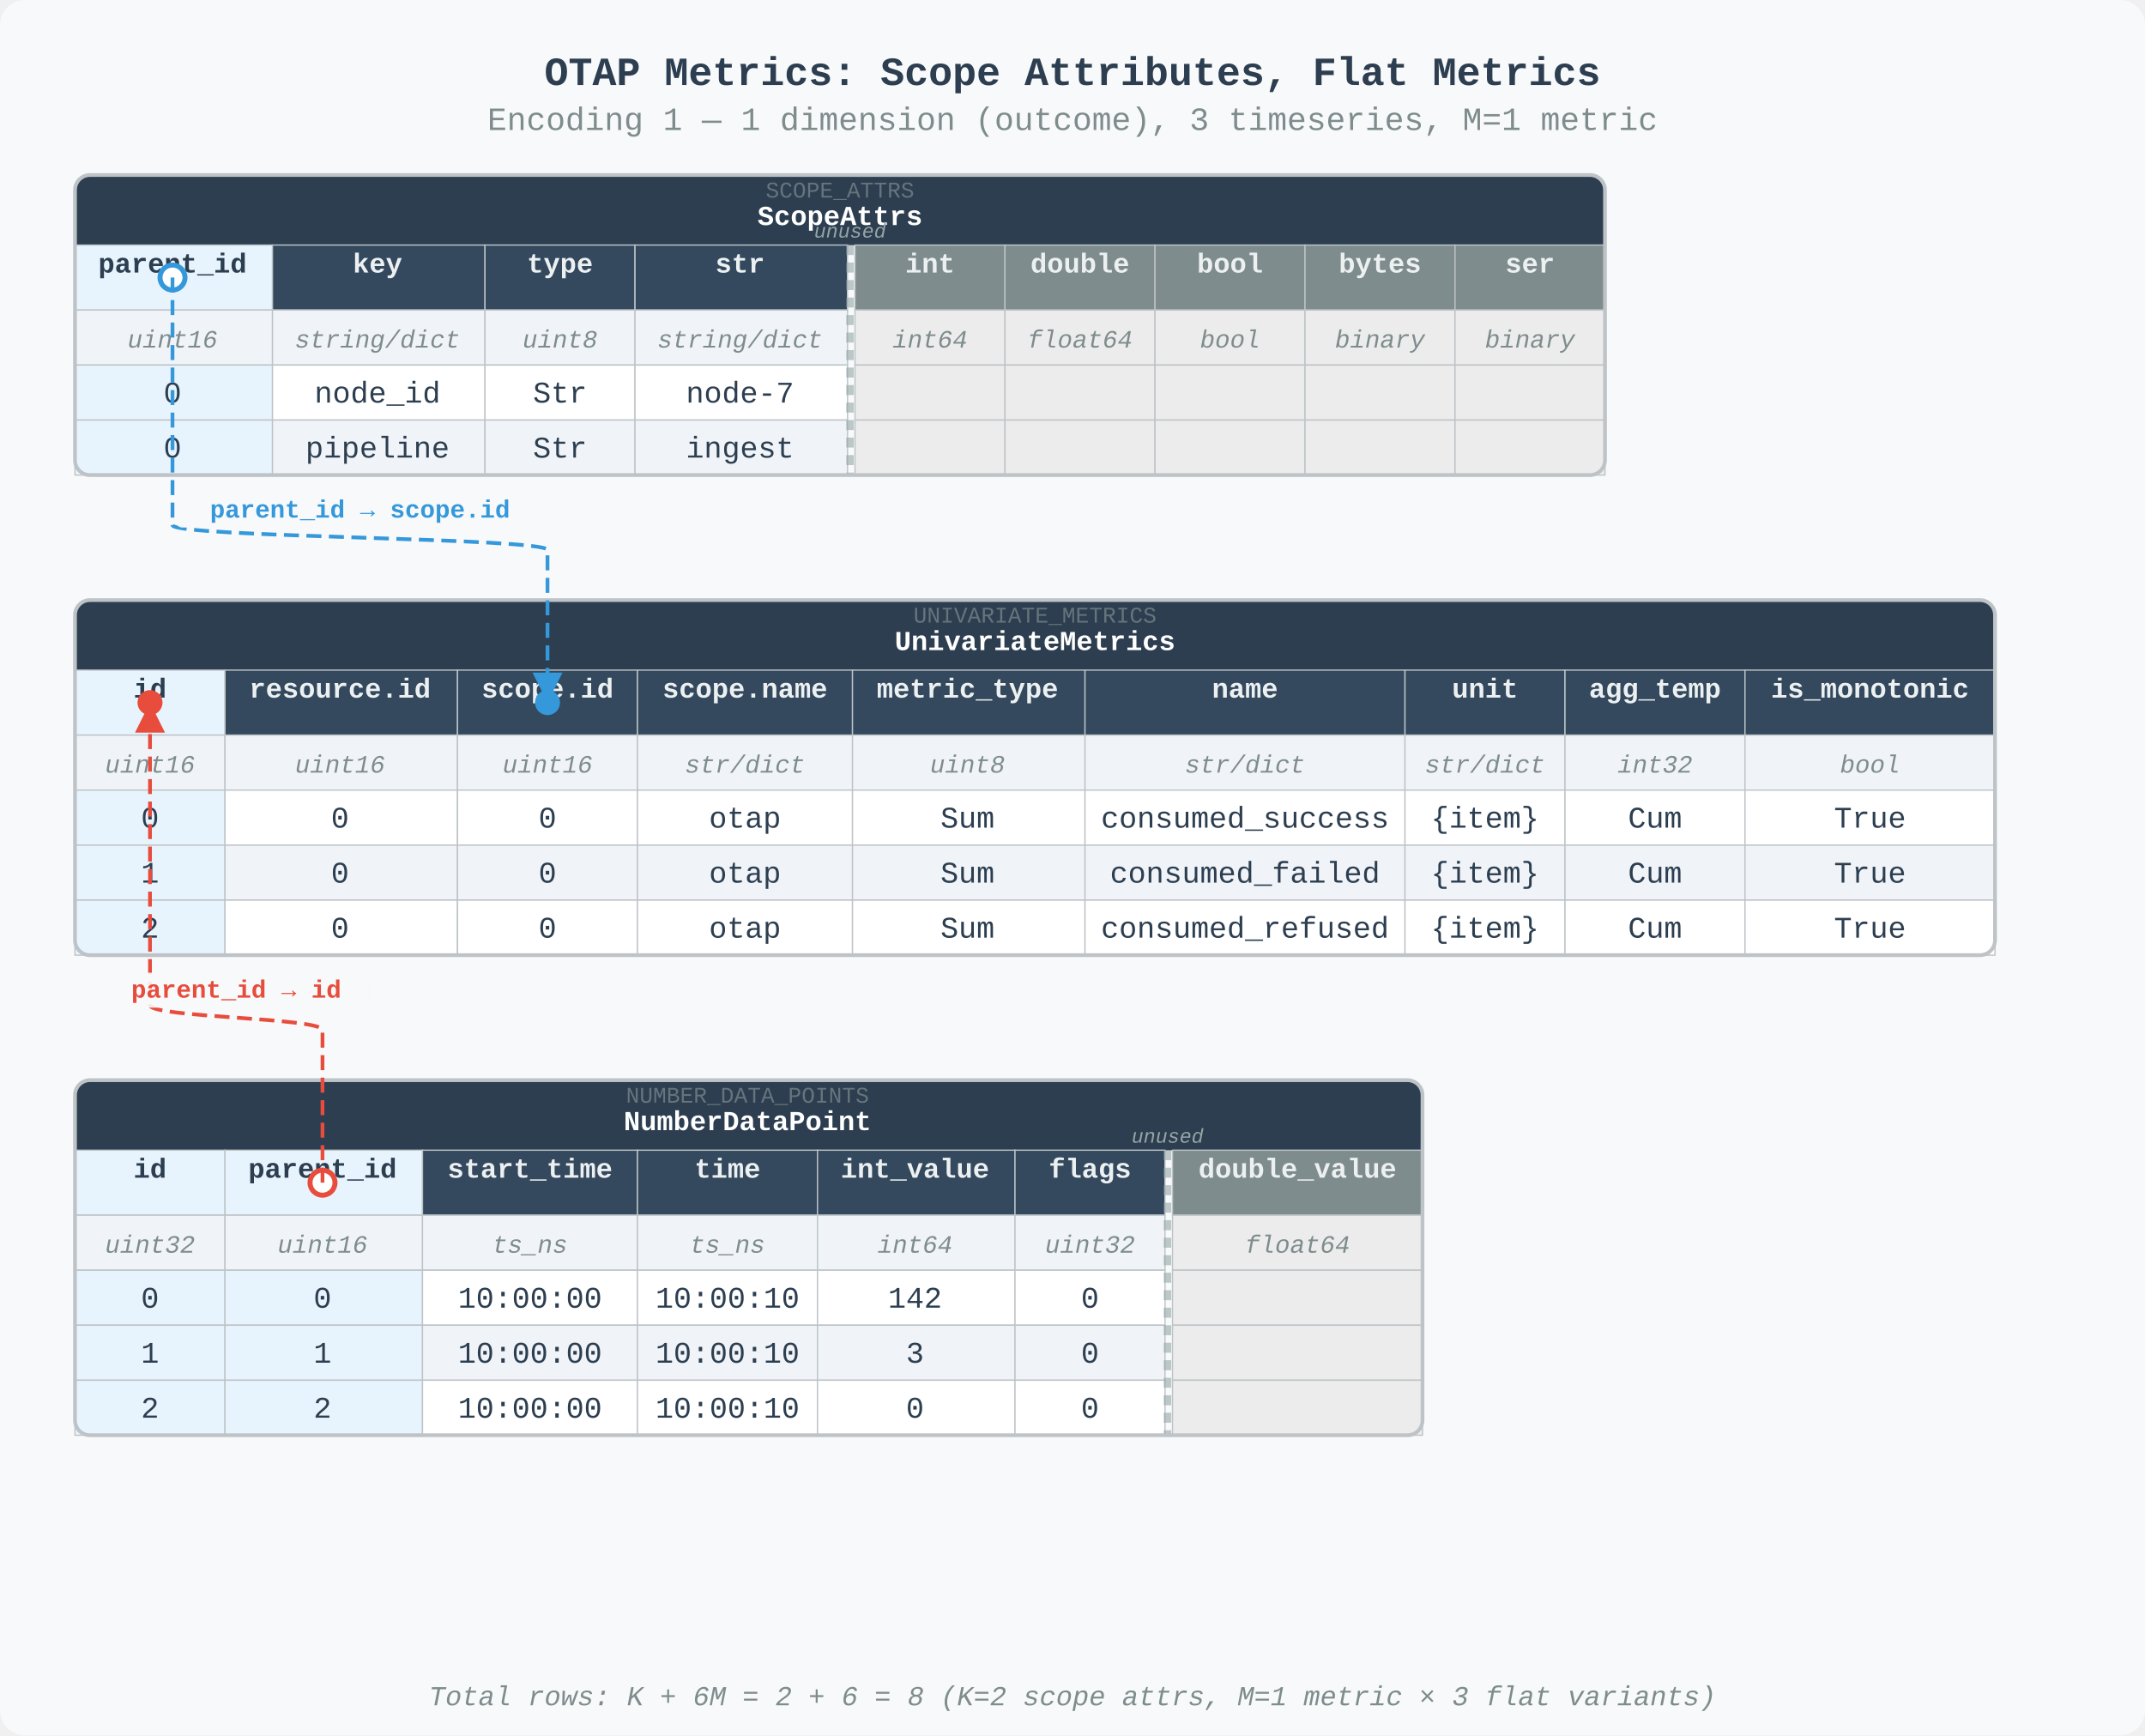
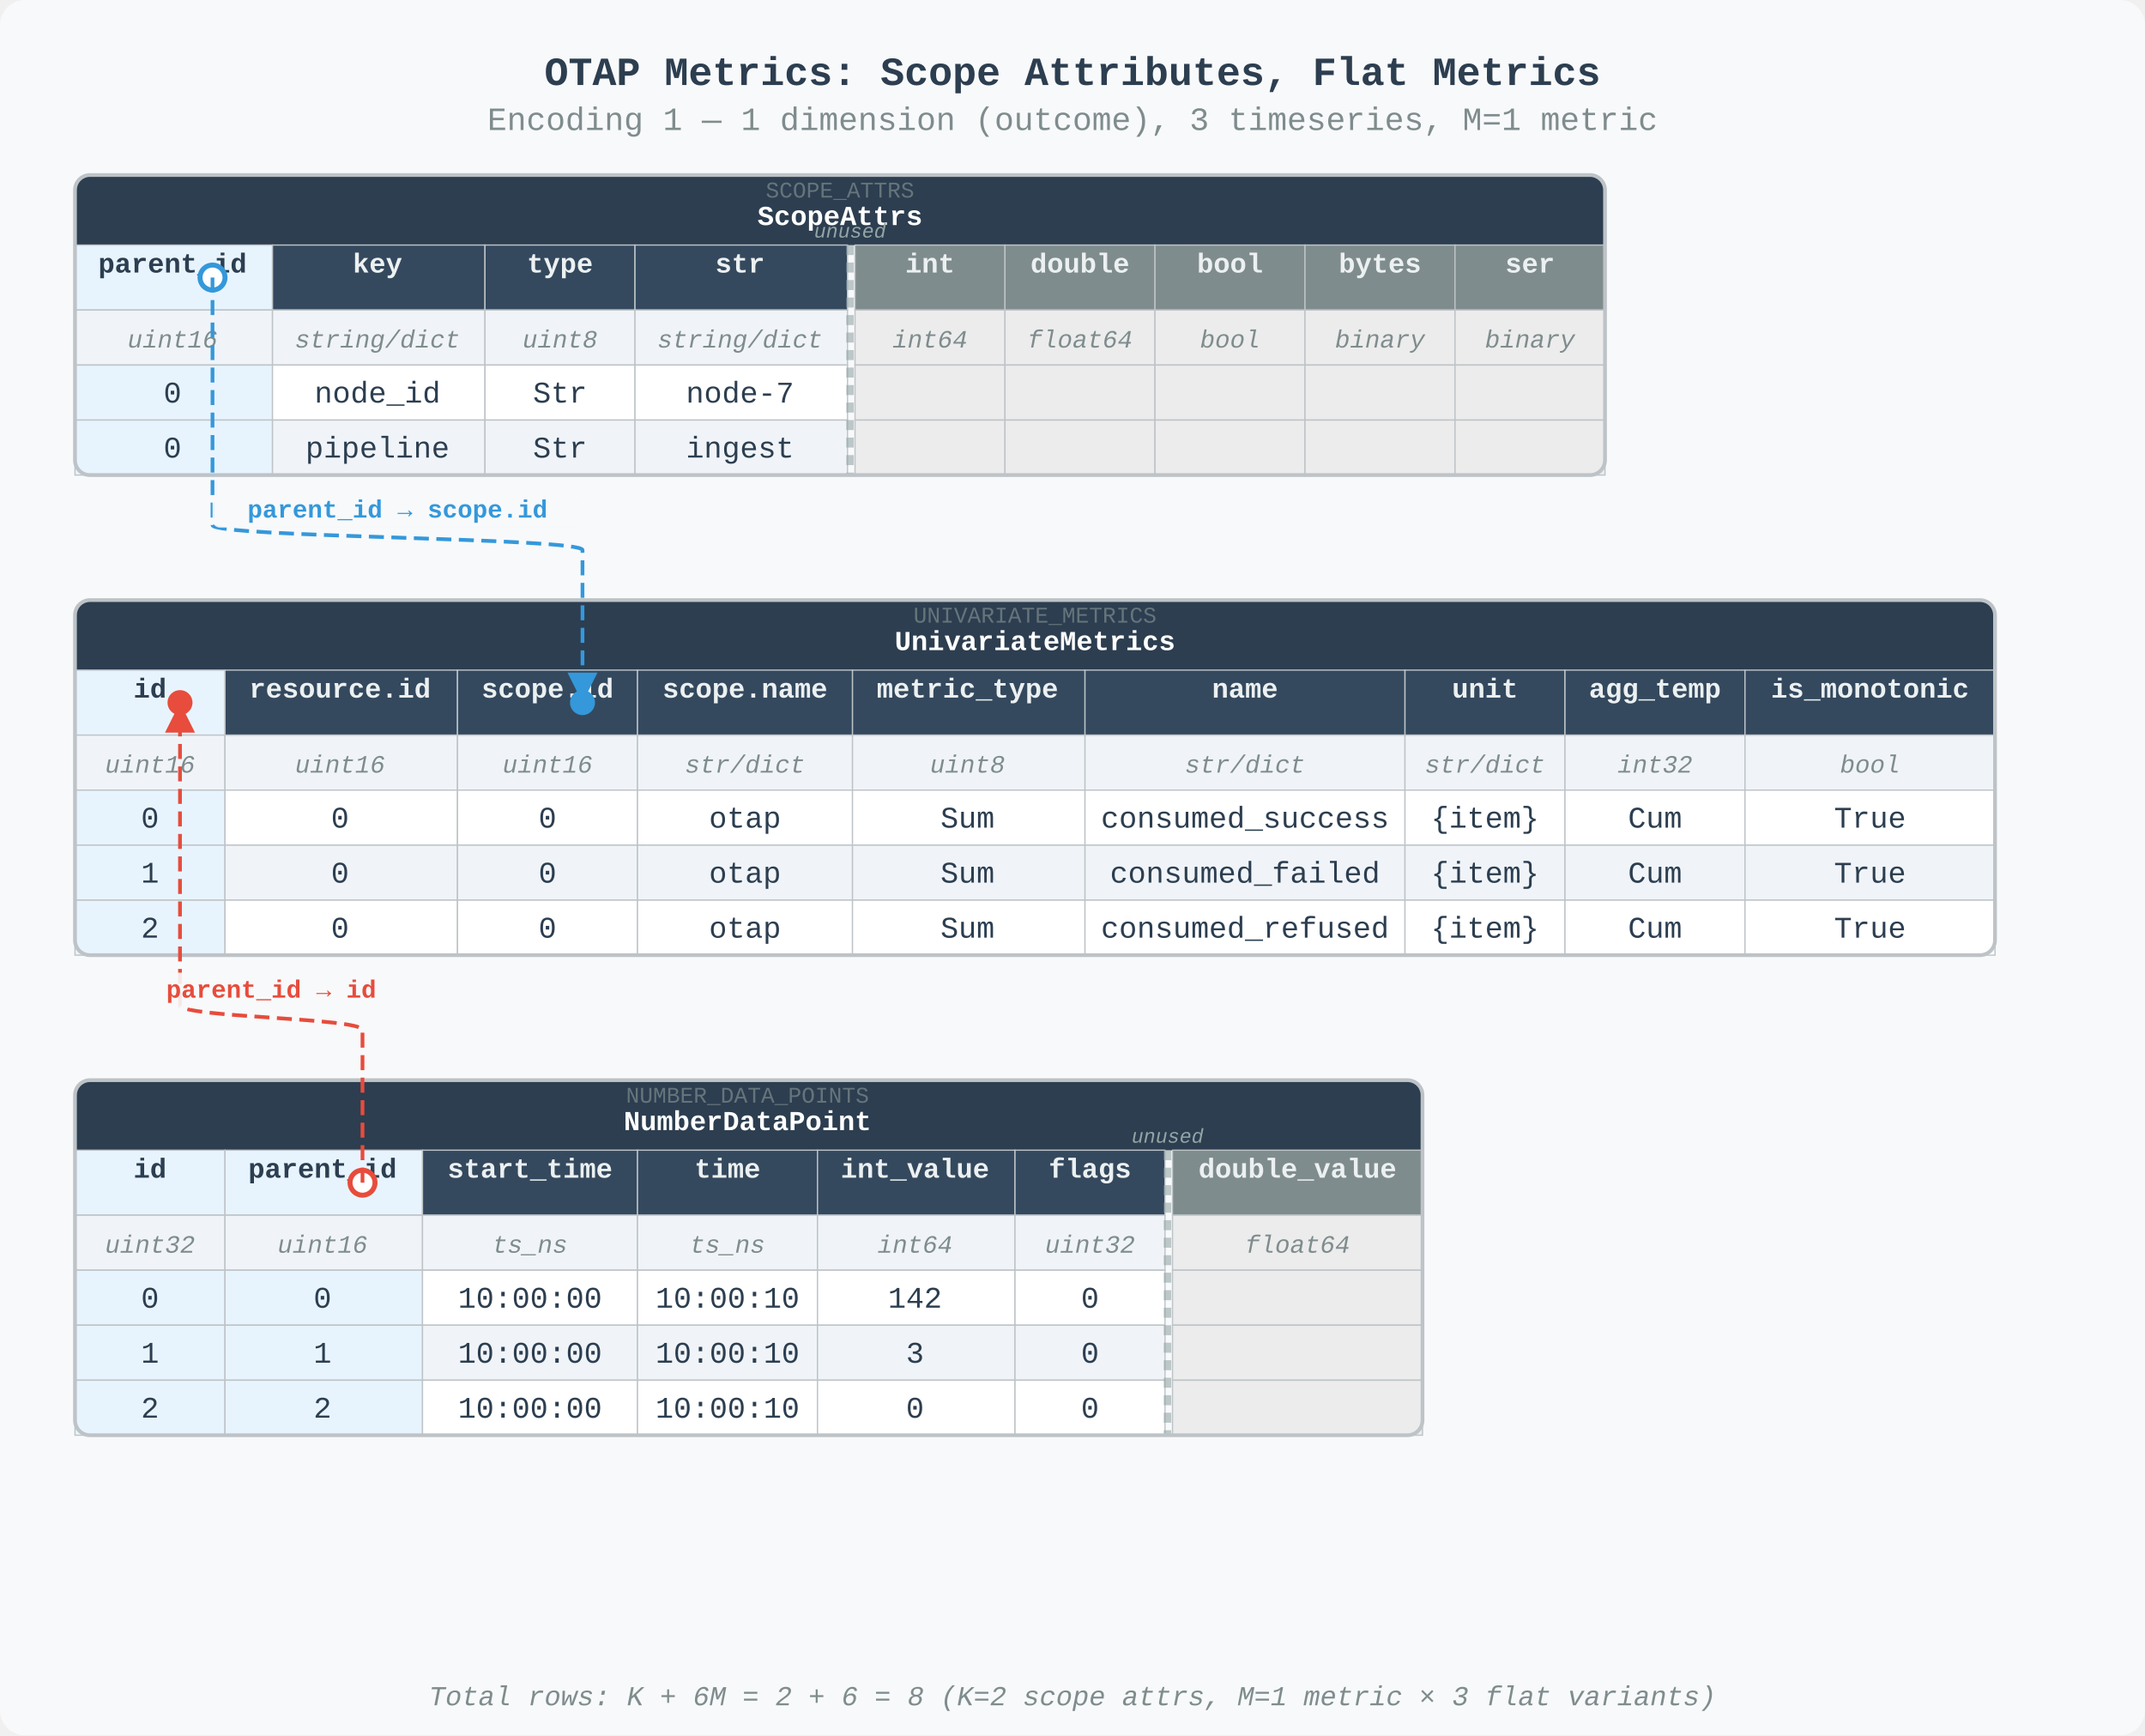
<svg xmlns="http://www.w3.org/2000/svg" viewBox="0 0 858 694" width="858" height="694">
  <defs>
    <marker id="ah-3498db" markerWidth="8" markerHeight="8" refX="8" refY="4" orient="auto">
      <polygon points="0 0, 8 4, 0 8" fill="#3498db" />
    </marker>
    <marker id="ah-e74c3c" markerWidth="8" markerHeight="8" refX="8" refY="4" orient="auto">
      <polygon points="0 0, 8 4, 0 8" fill="#e74c3c" />
    </marker>
  </defs>
  <rect width="858" height="694" fill="#f8f9fa" rx="10" />
  <text x="429" y="34" text-anchor="middle" fill="#2c3e50" font-family="Consolas, 'Courier New', monospace" font-size="16" font-weight="bold">OTAP Metrics: Scope Attributes, Flat Metrics</text>
  <text x="429" y="52" text-anchor="middle" fill="#7f8c8d" font-family="Consolas, 'Courier New', monospace" font-size="13">Encoding 1 — 1 dimension (outcome), 3 timeseries, M=1 metric</text>
  <text x="429" y="682" text-anchor="middle" fill="#7f8c8d" font-family="Consolas, 'Courier New', monospace" font-size="11" font-style="italic">Total rows: K + 6M = 2 + 6 = 8  (K=2 scope attrs, M=1 metric × 3 flat variants)</text>
  <rect x="30" y="70" width="612" height="28" rx="6" ry="6" fill="#2c3e50" />
  <rect x="30" y="92" width="612" height="6" fill="#2c3e50" />
  <text x="336" y="90" text-anchor="middle" fill="#ffffff" font-family="Consolas, 'Courier New', monospace" font-size="11" font-weight="bold">ScopeAttrs</text>
  <text x="336" y="79" text-anchor="middle" fill="#7f8c8d" font-family="Consolas, 'Courier New', monospace" font-size="9" opacity="0.7">SCOPE_ATTRS</text>
  <rect x="30" y="98" width="79" height="26" fill="#e8f4fd" stroke="#bdc3c7" stroke-width="0.5" />
  <text x="69" y="109" text-anchor="middle" fill="#2c3e50" font-family="Consolas, 'Courier New', monospace" font-size="11" font-weight="bold">parent_id</text>
  <rect x="109" y="98" width="85" height="26" fill="#34495e" stroke="#bdc3c7" stroke-width="0.5" />
  <text x="151" y="109" text-anchor="middle" fill="#ecf0f1" font-family="Consolas, 'Courier New', monospace" font-size="11" font-weight="bold">key</text>
  <rect x="194" y="98" width="60" height="26" fill="#34495e" stroke="#bdc3c7" stroke-width="0.5" />
  <text x="224" y="109" text-anchor="middle" fill="#ecf0f1" font-family="Consolas, 'Courier New', monospace" font-size="11" font-weight="bold">type</text>
  <rect x="254" y="98" width="85" height="26" fill="#34495e" stroke="#bdc3c7" stroke-width="0.5" />
  <text x="296" y="109" text-anchor="middle" fill="#ecf0f1" font-family="Consolas, 'Courier New', monospace" font-size="11" font-weight="bold">str</text>
  <rect x="342" y="98" width="60" height="26" fill="#7f8c8d" stroke="#bdc3c7" stroke-width="0.5" />
  <text x="372" y="109" text-anchor="middle" fill="#ecf0f1" font-family="Consolas, 'Courier New', monospace" font-size="11" font-weight="bold">int</text>
  <rect x="402" y="98" width="60" height="26" fill="#7f8c8d" stroke="#bdc3c7" stroke-width="0.5" />
  <text x="432" y="109" text-anchor="middle" fill="#ecf0f1" font-family="Consolas, 'Courier New', monospace" font-size="11" font-weight="bold">double</text>
  <rect x="462" y="98" width="60" height="26" fill="#7f8c8d" stroke="#bdc3c7" stroke-width="0.5" />
  <text x="492" y="109" text-anchor="middle" fill="#ecf0f1" font-family="Consolas, 'Courier New', monospace" font-size="11" font-weight="bold">bool</text>
  <rect x="522" y="98" width="60" height="26" fill="#7f8c8d" stroke="#bdc3c7" stroke-width="0.5" />
  <text x="552" y="109" text-anchor="middle" fill="#ecf0f1" font-family="Consolas, 'Courier New', monospace" font-size="11" font-weight="bold">bytes</text>
  <rect x="582" y="98" width="60" height="26" fill="#7f8c8d" stroke="#bdc3c7" stroke-width="0.5" />
  <text x="612" y="109" text-anchor="middle" fill="#ecf0f1" font-family="Consolas, 'Courier New', monospace" font-size="11" font-weight="bold">ser</text>
  <rect x="30" y="124" width="79" height="22" fill="#f0f4f8" stroke="#bdc3c7" stroke-width="0.5" />
  <text x="69" y="139" text-anchor="middle" fill="#7f8c8d" font-family="Consolas, 'Courier New', monospace" font-size="10" font-style="italic">uint16</text>
  <rect x="109" y="124" width="85" height="22" fill="#f0f4f8" stroke="#bdc3c7" stroke-width="0.5" />
  <text x="151" y="139" text-anchor="middle" fill="#7f8c8d" font-family="Consolas, 'Courier New', monospace" font-size="10" font-style="italic">string/dict</text>
  <rect x="194" y="124" width="60" height="22" fill="#f0f4f8" stroke="#bdc3c7" stroke-width="0.5" />
  <text x="224" y="139" text-anchor="middle" fill="#7f8c8d" font-family="Consolas, 'Courier New', monospace" font-size="10" font-style="italic">uint8</text>
  <rect x="254" y="124" width="85" height="22" fill="#f0f4f8" stroke="#bdc3c7" stroke-width="0.5" />
  <text x="296" y="139" text-anchor="middle" fill="#7f8c8d" font-family="Consolas, 'Courier New', monospace" font-size="10" font-style="italic">string/dict</text>
  <rect x="342" y="124" width="60" height="22" fill="#ececec" stroke="#bdc3c7" stroke-width="0.5" />
  <text x="372" y="139" text-anchor="middle" fill="#7f8c8d" font-family="Consolas, 'Courier New', monospace" font-size="10" font-style="italic">int64</text>
  <rect x="402" y="124" width="60" height="22" fill="#ececec" stroke="#bdc3c7" stroke-width="0.5" />
  <text x="432" y="139" text-anchor="middle" fill="#7f8c8d" font-family="Consolas, 'Courier New', monospace" font-size="10" font-style="italic">float64</text>
  <rect x="462" y="124" width="60" height="22" fill="#ececec" stroke="#bdc3c7" stroke-width="0.5" />
  <text x="492" y="139" text-anchor="middle" fill="#7f8c8d" font-family="Consolas, 'Courier New', monospace" font-size="10" font-style="italic">bool</text>
  <rect x="522" y="124" width="60" height="22" fill="#ececec" stroke="#bdc3c7" stroke-width="0.5" />
  <text x="552" y="139" text-anchor="middle" fill="#7f8c8d" font-family="Consolas, 'Courier New', monospace" font-size="10" font-style="italic">binary</text>
  <rect x="582" y="124" width="60" height="22" fill="#ececec" stroke="#bdc3c7" stroke-width="0.5" />
  <text x="612" y="139" text-anchor="middle" fill="#7f8c8d" font-family="Consolas, 'Courier New', monospace" font-size="10" font-style="italic">binary</text>
  <rect x="30" y="146" width="79" height="22" fill="#e8f4fd" stroke="#bdc3c7" stroke-width="0.5" />
  <text x="69" y="161" text-anchor="middle" fill="#2c3e50" font-family="Consolas, 'Courier New', monospace" font-size="12">0</text>
  <rect x="109" y="146" width="85" height="22" fill="#ffffff" stroke="#bdc3c7" stroke-width="0.5" />
  <text x="151" y="161" text-anchor="middle" fill="#2c3e50" font-family="Consolas, 'Courier New', monospace" font-size="12">node_id</text>
  <rect x="194" y="146" width="60" height="22" fill="#ffffff" stroke="#bdc3c7" stroke-width="0.5" />
  <text x="224" y="161" text-anchor="middle" fill="#2c3e50" font-family="Consolas, 'Courier New', monospace" font-size="12">Str</text>
  <rect x="254" y="146" width="85" height="22" fill="#ffffff" stroke="#bdc3c7" stroke-width="0.5" />
  <text x="296" y="161" text-anchor="middle" fill="#2c3e50" font-family="Consolas, 'Courier New', monospace" font-size="12">node-7</text>
  <rect x="342" y="146" width="60" height="22" fill="#ececec" stroke="#bdc3c7" stroke-width="0.5" />
  <text x="372" y="161" text-anchor="middle" fill="#2c3e50" font-family="Consolas, 'Courier New', monospace" font-size="12" />
  <rect x="402" y="146" width="60" height="22" fill="#ececec" stroke="#bdc3c7" stroke-width="0.5" />
  <text x="432" y="161" text-anchor="middle" fill="#2c3e50" font-family="Consolas, 'Courier New', monospace" font-size="12" />
  <rect x="462" y="146" width="60" height="22" fill="#ececec" stroke="#bdc3c7" stroke-width="0.5" />
  <text x="492" y="161" text-anchor="middle" fill="#2c3e50" font-family="Consolas, 'Courier New', monospace" font-size="12" />
  <rect x="522" y="146" width="60" height="22" fill="#ececec" stroke="#bdc3c7" stroke-width="0.5" />
  <text x="552" y="161" text-anchor="middle" fill="#2c3e50" font-family="Consolas, 'Courier New', monospace" font-size="12" />
  <rect x="582" y="146" width="60" height="22" fill="#ececec" stroke="#bdc3c7" stroke-width="0.5" />
  <text x="612" y="161" text-anchor="middle" fill="#2c3e50" font-family="Consolas, 'Courier New', monospace" font-size="12" />
  <rect x="30" y="168" width="79" height="22" fill="#e8f4fd" stroke="#bdc3c7" stroke-width="0.5" />
  <text x="69" y="183" text-anchor="middle" fill="#2c3e50" font-family="Consolas, 'Courier New', monospace" font-size="12">0</text>
  <rect x="109" y="168" width="85" height="22" fill="#f0f4f8" stroke="#bdc3c7" stroke-width="0.5" />
  <text x="151" y="183" text-anchor="middle" fill="#2c3e50" font-family="Consolas, 'Courier New', monospace" font-size="12">pipeline</text>
  <rect x="194" y="168" width="60" height="22" fill="#f0f4f8" stroke="#bdc3c7" stroke-width="0.5" />
  <text x="224" y="183" text-anchor="middle" fill="#2c3e50" font-family="Consolas, 'Courier New', monospace" font-size="12">Str</text>
  <rect x="254" y="168" width="85" height="22" fill="#f0f4f8" stroke="#bdc3c7" stroke-width="0.5" />
  <text x="296" y="183" text-anchor="middle" fill="#2c3e50" font-family="Consolas, 'Courier New', monospace" font-size="12">ingest</text>
  <rect x="342" y="168" width="60" height="22" fill="#ececec" stroke="#bdc3c7" stroke-width="0.5" />
  <text x="372" y="183" text-anchor="middle" fill="#2c3e50" font-family="Consolas, 'Courier New', monospace" font-size="12" />
  <rect x="402" y="168" width="60" height="22" fill="#ececec" stroke="#bdc3c7" stroke-width="0.5" />
  <text x="432" y="183" text-anchor="middle" fill="#2c3e50" font-family="Consolas, 'Courier New', monospace" font-size="12" />
  <rect x="462" y="168" width="60" height="22" fill="#ececec" stroke="#bdc3c7" stroke-width="0.5" />
  <text x="492" y="183" text-anchor="middle" fill="#2c3e50" font-family="Consolas, 'Courier New', monospace" font-size="12" />
  <rect x="522" y="168" width="60" height="22" fill="#ececec" stroke="#bdc3c7" stroke-width="0.5" />
  <text x="552" y="183" text-anchor="middle" fill="#2c3e50" font-family="Consolas, 'Courier New', monospace" font-size="12" />
  <rect x="582" y="168" width="60" height="22" fill="#ececec" stroke="#bdc3c7" stroke-width="0.5" />
  <text x="612" y="183" text-anchor="middle" fill="#2c3e50" font-family="Consolas, 'Courier New', monospace" font-size="12" />
  <line x1="340" y1="98" x2="340" y2="190" stroke="#95a5a6" stroke-width="3" stroke-dasharray="4,3" opacity="0.6" />
  <text x="340" y="95" text-anchor="middle" fill="#95a5a6" font-family="Consolas, 'Courier New', monospace" font-size="8" font-style="italic">unused</text>
  <rect x="30" y="70" width="612" height="120" rx="6" ry="6" fill="none" stroke="#bdc3c7" stroke-width="1.5" />
  <rect x="30" y="240" width="768" height="28" rx="6" ry="6" fill="#2c3e50" />
  <rect x="30" y="262" width="768" height="6" fill="#2c3e50" />
  <text x="414" y="260" text-anchor="middle" fill="#ffffff" font-family="Consolas, 'Courier New', monospace" font-size="11" font-weight="bold">UnivariateMetrics</text>
  <text x="414" y="249" text-anchor="middle" fill="#7f8c8d" font-family="Consolas, 'Courier New', monospace" font-size="9" opacity="0.7">UNIVARIATE_METRICS</text>
  <rect x="30" y="268" width="60" height="26" fill="#e8f4fd" stroke="#bdc3c7" stroke-width="0.5" />
  <text x="60" y="279" text-anchor="middle" fill="#2c3e50" font-family="Consolas, 'Courier New', monospace" font-size="11" font-weight="bold">id</text>
  <rect x="90" y="268" width="93" height="26" fill="#34495e" stroke="#bdc3c7" stroke-width="0.5" />
  <text x="136" y="279" text-anchor="middle" fill="#ecf0f1" font-family="Consolas, 'Courier New', monospace" font-size="11" font-weight="bold">resource.id</text>
  <rect x="183" y="268" width="72" height="26" fill="#34495e" stroke="#bdc3c7" stroke-width="0.5" />
  <text x="219" y="279" text-anchor="middle" fill="#ecf0f1" font-family="Consolas, 'Courier New', monospace" font-size="11" font-weight="bold">scope.id</text>
  <rect x="255" y="268" width="86" height="26" fill="#34495e" stroke="#bdc3c7" stroke-width="0.5" />
  <text x="298" y="279" text-anchor="middle" fill="#ecf0f1" font-family="Consolas, 'Courier New', monospace" font-size="11" font-weight="bold">scope.name</text>
  <rect x="341" y="268" width="93" height="26" fill="#34495e" stroke="#bdc3c7" stroke-width="0.5" />
  <text x="387" y="279" text-anchor="middle" fill="#ecf0f1" font-family="Consolas, 'Courier New', monospace" font-size="11" font-weight="bold">metric_type</text>
  <rect x="434" y="268" width="128" height="26" fill="#34495e" stroke="#bdc3c7" stroke-width="0.5" />
  <text x="498" y="279" text-anchor="middle" fill="#ecf0f1" font-family="Consolas, 'Courier New', monospace" font-size="11" font-weight="bold">name</text>
  <rect x="562" y="268" width="64" height="26" fill="#34495e" stroke="#bdc3c7" stroke-width="0.5" />
  <text x="594" y="279" text-anchor="middle" fill="#ecf0f1" font-family="Consolas, 'Courier New', monospace" font-size="11" font-weight="bold">unit</text>
  <rect x="626" y="268" width="72" height="26" fill="#34495e" stroke="#bdc3c7" stroke-width="0.5" />
  <text x="662" y="279" text-anchor="middle" fill="#ecf0f1" font-family="Consolas, 'Courier New', monospace" font-size="11" font-weight="bold">agg_temp</text>
  <rect x="698" y="268" width="100" height="26" fill="#34495e" stroke="#bdc3c7" stroke-width="0.5" />
  <text x="748" y="279" text-anchor="middle" fill="#ecf0f1" font-family="Consolas, 'Courier New', monospace" font-size="11" font-weight="bold">is_monotonic</text>
  <rect x="30" y="294" width="60" height="22" fill="#f0f4f8" stroke="#bdc3c7" stroke-width="0.5" />
  <text x="60" y="309" text-anchor="middle" fill="#7f8c8d" font-family="Consolas, 'Courier New', monospace" font-size="10" font-style="italic">uint16</text>
  <rect x="90" y="294" width="93" height="22" fill="#f0f4f8" stroke="#bdc3c7" stroke-width="0.5" />
  <text x="136" y="309" text-anchor="middle" fill="#7f8c8d" font-family="Consolas, 'Courier New', monospace" font-size="10" font-style="italic">uint16</text>
  <rect x="183" y="294" width="72" height="22" fill="#f0f4f8" stroke="#bdc3c7" stroke-width="0.5" />
  <text x="219" y="309" text-anchor="middle" fill="#7f8c8d" font-family="Consolas, 'Courier New', monospace" font-size="10" font-style="italic">uint16</text>
  <rect x="255" y="294" width="86" height="22" fill="#f0f4f8" stroke="#bdc3c7" stroke-width="0.5" />
  <text x="298" y="309" text-anchor="middle" fill="#7f8c8d" font-family="Consolas, 'Courier New', monospace" font-size="10" font-style="italic">str/dict</text>
  <rect x="341" y="294" width="93" height="22" fill="#f0f4f8" stroke="#bdc3c7" stroke-width="0.5" />
  <text x="387" y="309" text-anchor="middle" fill="#7f8c8d" font-family="Consolas, 'Courier New', monospace" font-size="10" font-style="italic">uint8</text>
  <rect x="434" y="294" width="128" height="22" fill="#f0f4f8" stroke="#bdc3c7" stroke-width="0.5" />
  <text x="498" y="309" text-anchor="middle" fill="#7f8c8d" font-family="Consolas, 'Courier New', monospace" font-size="10" font-style="italic">str/dict</text>
  <rect x="562" y="294" width="64" height="22" fill="#f0f4f8" stroke="#bdc3c7" stroke-width="0.5" />
  <text x="594" y="309" text-anchor="middle" fill="#7f8c8d" font-family="Consolas, 'Courier New', monospace" font-size="10" font-style="italic">str/dict</text>
  <rect x="626" y="294" width="72" height="22" fill="#f0f4f8" stroke="#bdc3c7" stroke-width="0.5" />
  <text x="662" y="309" text-anchor="middle" fill="#7f8c8d" font-family="Consolas, 'Courier New', monospace" font-size="10" font-style="italic">int32</text>
  <rect x="698" y="294" width="100" height="22" fill="#f0f4f8" stroke="#bdc3c7" stroke-width="0.5" />
  <text x="748" y="309" text-anchor="middle" fill="#7f8c8d" font-family="Consolas, 'Courier New', monospace" font-size="10" font-style="italic">bool</text>
  <rect x="30" y="316" width="60" height="22" fill="#e8f4fd" stroke="#bdc3c7" stroke-width="0.5" />
  <text x="60" y="331" text-anchor="middle" fill="#2c3e50" font-family="Consolas, 'Courier New', monospace" font-size="12">0</text>
  <rect x="90" y="316" width="93" height="22" fill="#ffffff" stroke="#bdc3c7" stroke-width="0.5" />
  <text x="136" y="331" text-anchor="middle" fill="#2c3e50" font-family="Consolas, 'Courier New', monospace" font-size="12">0</text>
  <rect x="183" y="316" width="72" height="22" fill="#ffffff" stroke="#bdc3c7" stroke-width="0.5" />
  <text x="219" y="331" text-anchor="middle" fill="#2c3e50" font-family="Consolas, 'Courier New', monospace" font-size="12">0</text>
  <rect x="255" y="316" width="86" height="22" fill="#ffffff" stroke="#bdc3c7" stroke-width="0.5" />
  <text x="298" y="331" text-anchor="middle" fill="#2c3e50" font-family="Consolas, 'Courier New', monospace" font-size="12">otap</text>
  <rect x="341" y="316" width="93" height="22" fill="#ffffff" stroke="#bdc3c7" stroke-width="0.5" />
  <text x="387" y="331" text-anchor="middle" fill="#2c3e50" font-family="Consolas, 'Courier New', monospace" font-size="12">Sum</text>
  <rect x="434" y="316" width="128" height="22" fill="#ffffff" stroke="#bdc3c7" stroke-width="0.5" />
  <text x="498" y="331" text-anchor="middle" fill="#2c3e50" font-family="Consolas, 'Courier New', monospace" font-size="12">consumed_success</text>
  <rect x="562" y="316" width="64" height="22" fill="#ffffff" stroke="#bdc3c7" stroke-width="0.5" />
  <text x="594" y="331" text-anchor="middle" fill="#2c3e50" font-family="Consolas, 'Courier New', monospace" font-size="12">{item}</text>
  <rect x="626" y="316" width="72" height="22" fill="#ffffff" stroke="#bdc3c7" stroke-width="0.5" />
  <text x="662" y="331" text-anchor="middle" fill="#2c3e50" font-family="Consolas, 'Courier New', monospace" font-size="12">Cum</text>
  <rect x="698" y="316" width="100" height="22" fill="#ffffff" stroke="#bdc3c7" stroke-width="0.5" />
  <text x="748" y="331" text-anchor="middle" fill="#2c3e50" font-family="Consolas, 'Courier New', monospace" font-size="12">True</text>
  <rect x="30" y="338" width="60" height="22" fill="#e8f4fd" stroke="#bdc3c7" stroke-width="0.5" />
  <text x="60" y="353" text-anchor="middle" fill="#2c3e50" font-family="Consolas, 'Courier New', monospace" font-size="12">1</text>
  <rect x="90" y="338" width="93" height="22" fill="#f0f4f8" stroke="#bdc3c7" stroke-width="0.5" />
  <text x="136" y="353" text-anchor="middle" fill="#2c3e50" font-family="Consolas, 'Courier New', monospace" font-size="12">0</text>
  <rect x="183" y="338" width="72" height="22" fill="#f0f4f8" stroke="#bdc3c7" stroke-width="0.5" />
  <text x="219" y="353" text-anchor="middle" fill="#2c3e50" font-family="Consolas, 'Courier New', monospace" font-size="12">0</text>
  <rect x="255" y="338" width="86" height="22" fill="#f0f4f8" stroke="#bdc3c7" stroke-width="0.5" />
  <text x="298" y="353" text-anchor="middle" fill="#2c3e50" font-family="Consolas, 'Courier New', monospace" font-size="12">otap</text>
  <rect x="341" y="338" width="93" height="22" fill="#f0f4f8" stroke="#bdc3c7" stroke-width="0.5" />
  <text x="387" y="353" text-anchor="middle" fill="#2c3e50" font-family="Consolas, 'Courier New', monospace" font-size="12">Sum</text>
  <rect x="434" y="338" width="128" height="22" fill="#f0f4f8" stroke="#bdc3c7" stroke-width="0.5" />
  <text x="498" y="353" text-anchor="middle" fill="#2c3e50" font-family="Consolas, 'Courier New', monospace" font-size="12">consumed_failed</text>
  <rect x="562" y="338" width="64" height="22" fill="#f0f4f8" stroke="#bdc3c7" stroke-width="0.5" />
  <text x="594" y="353" text-anchor="middle" fill="#2c3e50" font-family="Consolas, 'Courier New', monospace" font-size="12">{item}</text>
  <rect x="626" y="338" width="72" height="22" fill="#f0f4f8" stroke="#bdc3c7" stroke-width="0.5" />
  <text x="662" y="353" text-anchor="middle" fill="#2c3e50" font-family="Consolas, 'Courier New', monospace" font-size="12">Cum</text>
  <rect x="698" y="338" width="100" height="22" fill="#f0f4f8" stroke="#bdc3c7" stroke-width="0.5" />
  <text x="748" y="353" text-anchor="middle" fill="#2c3e50" font-family="Consolas, 'Courier New', monospace" font-size="12">True</text>
  <rect x="30" y="360" width="60" height="22" fill="#e8f4fd" stroke="#bdc3c7" stroke-width="0.5" />
  <text x="60" y="375" text-anchor="middle" fill="#2c3e50" font-family="Consolas, 'Courier New', monospace" font-size="12">2</text>
  <rect x="90" y="360" width="93" height="22" fill="#ffffff" stroke="#bdc3c7" stroke-width="0.5" />
  <text x="136" y="375" text-anchor="middle" fill="#2c3e50" font-family="Consolas, 'Courier New', monospace" font-size="12">0</text>
  <rect x="183" y="360" width="72" height="22" fill="#ffffff" stroke="#bdc3c7" stroke-width="0.5" />
  <text x="219" y="375" text-anchor="middle" fill="#2c3e50" font-family="Consolas, 'Courier New', monospace" font-size="12">0</text>
  <rect x="255" y="360" width="86" height="22" fill="#ffffff" stroke="#bdc3c7" stroke-width="0.5" />
  <text x="298" y="375" text-anchor="middle" fill="#2c3e50" font-family="Consolas, 'Courier New', monospace" font-size="12">otap</text>
  <rect x="341" y="360" width="93" height="22" fill="#ffffff" stroke="#bdc3c7" stroke-width="0.5" />
  <text x="387" y="375" text-anchor="middle" fill="#2c3e50" font-family="Consolas, 'Courier New', monospace" font-size="12">Sum</text>
  <rect x="434" y="360" width="128" height="22" fill="#ffffff" stroke="#bdc3c7" stroke-width="0.5" />
  <text x="498" y="375" text-anchor="middle" fill="#2c3e50" font-family="Consolas, 'Courier New', monospace" font-size="12">consumed_refused</text>
  <rect x="562" y="360" width="64" height="22" fill="#ffffff" stroke="#bdc3c7" stroke-width="0.5" />
  <text x="594" y="375" text-anchor="middle" fill="#2c3e50" font-family="Consolas, 'Courier New', monospace" font-size="12">{item}</text>
  <rect x="626" y="360" width="72" height="22" fill="#ffffff" stroke="#bdc3c7" stroke-width="0.5" />
  <text x="662" y="375" text-anchor="middle" fill="#2c3e50" font-family="Consolas, 'Courier New', monospace" font-size="12">Cum</text>
  <rect x="698" y="360" width="100" height="22" fill="#ffffff" stroke="#bdc3c7" stroke-width="0.5" />
  <text x="748" y="375" text-anchor="middle" fill="#2c3e50" font-family="Consolas, 'Courier New', monospace" font-size="12">True</text>
  <rect x="30" y="240" width="768" height="142" rx="6" ry="6" fill="none" stroke="#bdc3c7" stroke-width="1.5" />
  <rect x="30" y="432" width="539" height="28" rx="6" ry="6" fill="#2c3e50" />
  <rect x="30" y="454" width="539" height="6" fill="#2c3e50" />
  <text x="299" y="452" text-anchor="middle" fill="#ffffff" font-family="Consolas, 'Courier New', monospace" font-size="11" font-weight="bold">NumberDataPoint</text>
  <text x="299" y="441" text-anchor="middle" fill="#7f8c8d" font-family="Consolas, 'Courier New', monospace" font-size="9" opacity="0.7">NUMBER_DATA_POINTS</text>
  <rect x="30" y="460" width="60" height="26" fill="#e8f4fd" stroke="#bdc3c7" stroke-width="0.5" />
  <text x="60" y="471" text-anchor="middle" fill="#2c3e50" font-family="Consolas, 'Courier New', monospace" font-size="11" font-weight="bold">id</text>
  <rect x="90" y="460" width="79" height="26" fill="#e8f4fd" stroke="#bdc3c7" stroke-width="0.5" />
  <text x="129" y="471" text-anchor="middle" fill="#2c3e50" font-family="Consolas, 'Courier New', monospace" font-size="11" font-weight="bold">parent_id</text>
  <rect x="169" y="460" width="86" height="26" fill="#34495e" stroke="#bdc3c7" stroke-width="0.5" />
  <text x="212" y="471" text-anchor="middle" fill="#ecf0f1" font-family="Consolas, 'Courier New', monospace" font-size="11" font-weight="bold">start_time</text>
  <rect x="255" y="460" width="72" height="26" fill="#34495e" stroke="#bdc3c7" stroke-width="0.5" />
  <text x="291" y="471" text-anchor="middle" fill="#ecf0f1" font-family="Consolas, 'Courier New', monospace" font-size="11" font-weight="bold">time</text>
  <rect x="327" y="460" width="79" height="26" fill="#34495e" stroke="#bdc3c7" stroke-width="0.5" />
  <text x="366" y="471" text-anchor="middle" fill="#ecf0f1" font-family="Consolas, 'Courier New', monospace" font-size="11" font-weight="bold">int_value</text>
  <rect x="406" y="460" width="60" height="26" fill="#34495e" stroke="#bdc3c7" stroke-width="0.5" />
  <text x="436" y="471" text-anchor="middle" fill="#ecf0f1" font-family="Consolas, 'Courier New', monospace" font-size="11" font-weight="bold">flags</text>
  <rect x="469" y="460" width="100" height="26" fill="#7f8c8d" stroke="#bdc3c7" stroke-width="0.5" />
  <text x="519" y="471" text-anchor="middle" fill="#ecf0f1" font-family="Consolas, 'Courier New', monospace" font-size="11" font-weight="bold">double_value</text>
  <rect x="30" y="486" width="60" height="22" fill="#f0f4f8" stroke="#bdc3c7" stroke-width="0.5" />
  <text x="60" y="501" text-anchor="middle" fill="#7f8c8d" font-family="Consolas, 'Courier New', monospace" font-size="10" font-style="italic">uint32</text>
  <rect x="90" y="486" width="79" height="22" fill="#f0f4f8" stroke="#bdc3c7" stroke-width="0.5" />
  <text x="129" y="501" text-anchor="middle" fill="#7f8c8d" font-family="Consolas, 'Courier New', monospace" font-size="10" font-style="italic">uint16</text>
  <rect x="169" y="486" width="86" height="22" fill="#f0f4f8" stroke="#bdc3c7" stroke-width="0.5" />
  <text x="212" y="501" text-anchor="middle" fill="#7f8c8d" font-family="Consolas, 'Courier New', monospace" font-size="10" font-style="italic">ts_ns</text>
  <rect x="255" y="486" width="72" height="22" fill="#f0f4f8" stroke="#bdc3c7" stroke-width="0.5" />
  <text x="291" y="501" text-anchor="middle" fill="#7f8c8d" font-family="Consolas, 'Courier New', monospace" font-size="10" font-style="italic">ts_ns</text>
  <rect x="327" y="486" width="79" height="22" fill="#f0f4f8" stroke="#bdc3c7" stroke-width="0.5" />
  <text x="366" y="501" text-anchor="middle" fill="#7f8c8d" font-family="Consolas, 'Courier New', monospace" font-size="10" font-style="italic">int64</text>
  <rect x="406" y="486" width="60" height="22" fill="#f0f4f8" stroke="#bdc3c7" stroke-width="0.5" />
  <text x="436" y="501" text-anchor="middle" fill="#7f8c8d" font-family="Consolas, 'Courier New', monospace" font-size="10" font-style="italic">uint32</text>
  <rect x="469" y="486" width="100" height="22" fill="#ececec" stroke="#bdc3c7" stroke-width="0.5" />
  <text x="519" y="501" text-anchor="middle" fill="#7f8c8d" font-family="Consolas, 'Courier New', monospace" font-size="10" font-style="italic">float64</text>
  <rect x="30" y="508" width="60" height="22" fill="#e8f4fd" stroke="#bdc3c7" stroke-width="0.5" />
  <text x="60" y="523" text-anchor="middle" fill="#2c3e50" font-family="Consolas, 'Courier New', monospace" font-size="12">0</text>
  <rect x="90" y="508" width="79" height="22" fill="#e8f4fd" stroke="#bdc3c7" stroke-width="0.5" />
  <text x="129" y="523" text-anchor="middle" fill="#2c3e50" font-family="Consolas, 'Courier New', monospace" font-size="12">0</text>
  <rect x="169" y="508" width="86" height="22" fill="#ffffff" stroke="#bdc3c7" stroke-width="0.5" />
  <text x="212" y="523" text-anchor="middle" fill="#2c3e50" font-family="Consolas, 'Courier New', monospace" font-size="12">10:00:00</text>
  <rect x="255" y="508" width="72" height="22" fill="#ffffff" stroke="#bdc3c7" stroke-width="0.5" />
  <text x="291" y="523" text-anchor="middle" fill="#2c3e50" font-family="Consolas, 'Courier New', monospace" font-size="12">10:00:10</text>
  <rect x="327" y="508" width="79" height="22" fill="#ffffff" stroke="#bdc3c7" stroke-width="0.5" />
  <text x="366" y="523" text-anchor="middle" fill="#2c3e50" font-family="Consolas, 'Courier New', monospace" font-size="12">142</text>
  <rect x="406" y="508" width="60" height="22" fill="#ffffff" stroke="#bdc3c7" stroke-width="0.5" />
  <text x="436" y="523" text-anchor="middle" fill="#2c3e50" font-family="Consolas, 'Courier New', monospace" font-size="12">0</text>
  <rect x="469" y="508" width="100" height="22" fill="#ececec" stroke="#bdc3c7" stroke-width="0.5" />
  <text x="519" y="523" text-anchor="middle" fill="#2c3e50" font-family="Consolas, 'Courier New', monospace" font-size="12" />
  <rect x="30" y="530" width="60" height="22" fill="#e8f4fd" stroke="#bdc3c7" stroke-width="0.5" />
  <text x="60" y="545" text-anchor="middle" fill="#2c3e50" font-family="Consolas, 'Courier New', monospace" font-size="12">1</text>
  <rect x="90" y="530" width="79" height="22" fill="#e8f4fd" stroke="#bdc3c7" stroke-width="0.5" />
  <text x="129" y="545" text-anchor="middle" fill="#2c3e50" font-family="Consolas, 'Courier New', monospace" font-size="12">1</text>
  <rect x="169" y="530" width="86" height="22" fill="#f0f4f8" stroke="#bdc3c7" stroke-width="0.5" />
  <text x="212" y="545" text-anchor="middle" fill="#2c3e50" font-family="Consolas, 'Courier New', monospace" font-size="12">10:00:00</text>
  <rect x="255" y="530" width="72" height="22" fill="#f0f4f8" stroke="#bdc3c7" stroke-width="0.5" />
  <text x="291" y="545" text-anchor="middle" fill="#2c3e50" font-family="Consolas, 'Courier New', monospace" font-size="12">10:00:10</text>
  <rect x="327" y="530" width="79" height="22" fill="#f0f4f8" stroke="#bdc3c7" stroke-width="0.5" />
  <text x="366" y="545" text-anchor="middle" fill="#2c3e50" font-family="Consolas, 'Courier New', monospace" font-size="12">3</text>
  <rect x="406" y="530" width="60" height="22" fill="#f0f4f8" stroke="#bdc3c7" stroke-width="0.5" />
  <text x="436" y="545" text-anchor="middle" fill="#2c3e50" font-family="Consolas, 'Courier New', monospace" font-size="12">0</text>
  <rect x="469" y="530" width="100" height="22" fill="#ececec" stroke="#bdc3c7" stroke-width="0.5" />
  <text x="519" y="545" text-anchor="middle" fill="#2c3e50" font-family="Consolas, 'Courier New', monospace" font-size="12" />
  <rect x="30" y="552" width="60" height="22" fill="#e8f4fd" stroke="#bdc3c7" stroke-width="0.5" />
  <text x="60" y="567" text-anchor="middle" fill="#2c3e50" font-family="Consolas, 'Courier New', monospace" font-size="12">2</text>
  <rect x="90" y="552" width="79" height="22" fill="#e8f4fd" stroke="#bdc3c7" stroke-width="0.5" />
  <text x="129" y="567" text-anchor="middle" fill="#2c3e50" font-family="Consolas, 'Courier New', monospace" font-size="12">2</text>
  <rect x="169" y="552" width="86" height="22" fill="#ffffff" stroke="#bdc3c7" stroke-width="0.5" />
  <text x="212" y="567" text-anchor="middle" fill="#2c3e50" font-family="Consolas, 'Courier New', monospace" font-size="12">10:00:00</text>
  <rect x="255" y="552" width="72" height="22" fill="#ffffff" stroke="#bdc3c7" stroke-width="0.5" />
  <text x="291" y="567" text-anchor="middle" fill="#2c3e50" font-family="Consolas, 'Courier New', monospace" font-size="12">10:00:10</text>
  <rect x="327" y="552" width="79" height="22" fill="#ffffff" stroke="#bdc3c7" stroke-width="0.5" />
  <text x="366" y="567" text-anchor="middle" fill="#2c3e50" font-family="Consolas, 'Courier New', monospace" font-size="12">0</text>
  <rect x="406" y="552" width="60" height="22" fill="#ffffff" stroke="#bdc3c7" stroke-width="0.5" />
  <text x="436" y="567" text-anchor="middle" fill="#2c3e50" font-family="Consolas, 'Courier New', monospace" font-size="12">0</text>
  <rect x="469" y="552" width="100" height="22" fill="#ececec" stroke="#bdc3c7" stroke-width="0.5" />
  <text x="519" y="567" text-anchor="middle" fill="#2c3e50" font-family="Consolas, 'Courier New', monospace" font-size="12" />
  <line x1="467" y1="460" x2="467" y2="574" stroke="#95a5a6" stroke-width="3" stroke-dasharray="4,3" opacity="0.6" />
  <text x="467" y="457" text-anchor="middle" fill="#95a5a6" font-family="Consolas, 'Courier New', monospace" font-size="8" font-style="italic">unused</text>
  <rect x="30" y="432" width="539" height="142" rx="6" ry="6" fill="none" stroke="#bdc3c7" stroke-width="1.5" />
-   <circle cx="69" cy="111" r="5" fill="white" stroke="#3498db" stroke-width="2" />
-   <circle cx="219" cy="281" r="5" fill="#3498db" />
-   <path d="M 69,111 L 69,190 L 69,210 C 69,215.0 219,215.0 219,220 L 219,240 L 219,281 " fill="none" stroke="#3498db" stroke-width="1.5" stroke-dasharray="6,3" marker-end="url(#ah-3498db)" />
-   <rect x="70.0" y="197.0" width="148" height="14" rx="3" fill="#f8f9fa" opacity="0.9" />
-   <text x="144.0" y="207.0" text-anchor="middle" fill="#3498db" font-family="Consolas, 'Courier New', monospace" font-size="10" font-weight="bold">parent_id → scope.id</text>
-   <circle cx="129" cy="473" r="5" fill="white" stroke="#e74c3c" stroke-width="2" />
-   <circle cx="60" cy="281" r="5" fill="#e74c3c" />
-   <path d="M 129,473 L 129,432 L 129,412 C 129,407.0 60,407.0 60,402 L 60,382 L 60,281 " fill="none" stroke="#e74c3c" stroke-width="1.5" stroke-dasharray="6,3" marker-end="url(#ah-e74c3c)" />
-   <rect x="41.5" y="389.0" width="106" height="14" rx="3" fill="#f8f9fa" opacity="0.9" />
-   <text x="94.5" y="399.0" text-anchor="middle" fill="#e74c3c" font-family="Consolas, 'Courier New', monospace" font-size="10" font-weight="bold">parent_id → id</text>
+   <circle cx="85" cy="111" r="5" fill="white" stroke="#3498db" stroke-width="2" />
+   <circle cx="233" cy="281" r="5" fill="#3498db" />
+   <path d="M 85,111 L 85,190 L 85,210 C 85,215.0 233,215.0 233,220 L 233,240 L 233,281 " fill="none" stroke="#3498db" stroke-width="1.5" stroke-dasharray="6,3" marker-end="url(#ah-3498db)" />
+   <rect x="85.0" y="197.0" width="148" height="14" rx="3" fill="#f8f9fa" opacity="0.9" />
+   <text x="159.0" y="207.0" text-anchor="middle" fill="#3498db" font-family="Consolas, 'Courier New', monospace" font-size="10" font-weight="bold">parent_id → scope.id</text>
+   <circle cx="145" cy="473" r="5" fill="white" stroke="#e74c3c" stroke-width="2" />
+   <circle cx="72" cy="281" r="5" fill="#e74c3c" />
+   <path d="M 145,473 L 145,432 L 145,412 C 145,407.0 72,407.0 72,402 L 72,382 L 72,281 " fill="none" stroke="#e74c3c" stroke-width="1.5" stroke-dasharray="6,3" marker-end="url(#ah-e74c3c)" />
+   <rect x="55.5" y="389.0" width="106" height="14" rx="3" fill="#f8f9fa" opacity="0.9" />
+   <text x="108.5" y="399.0" text-anchor="middle" fill="#e74c3c" font-family="Consolas, 'Courier New', monospace" font-size="10" font-weight="bold">parent_id → id</text>
</svg>
